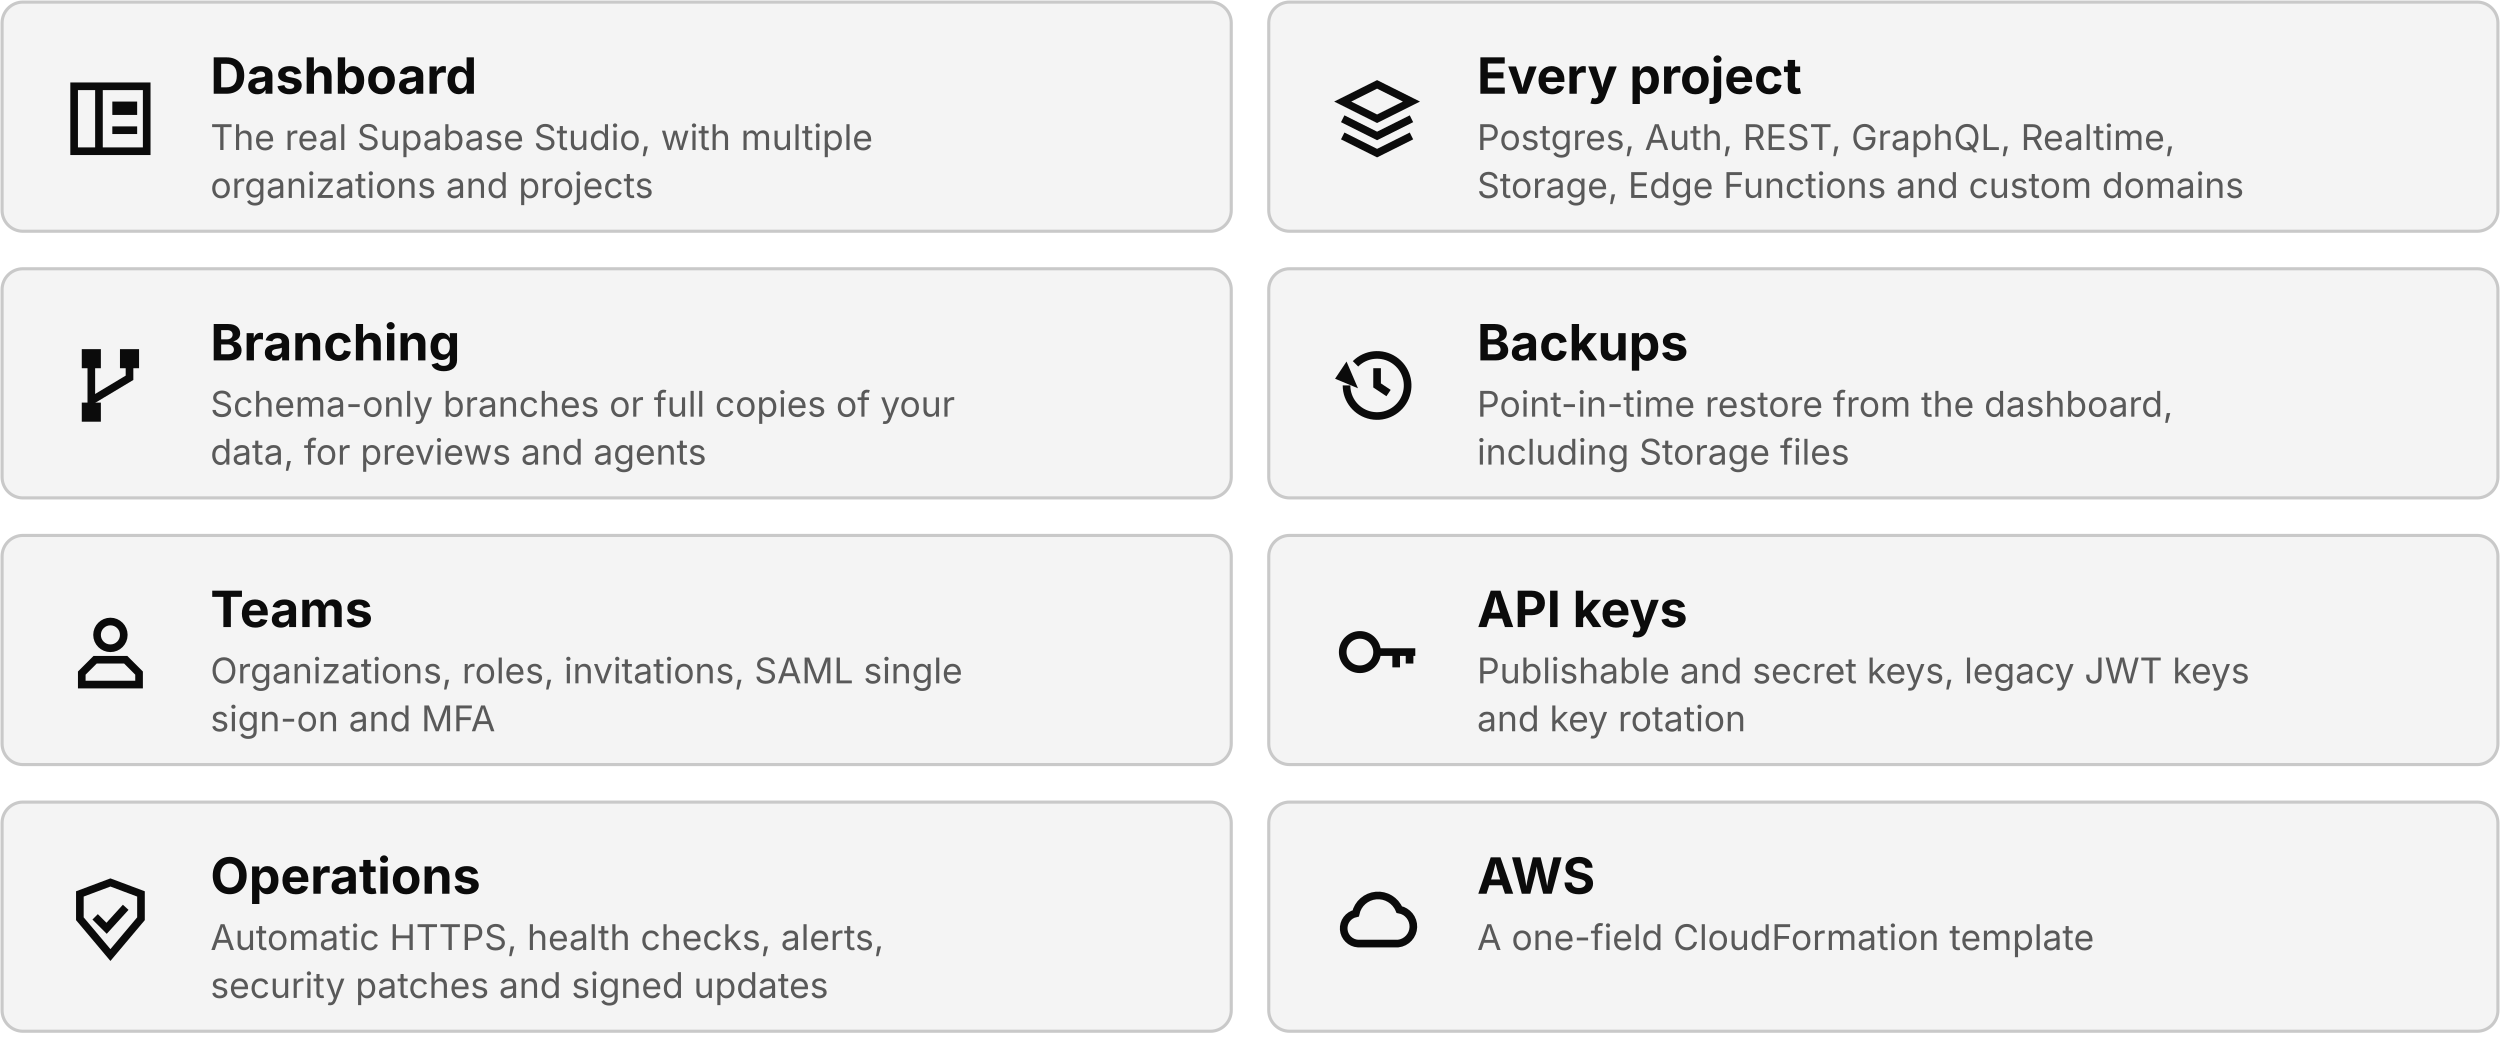
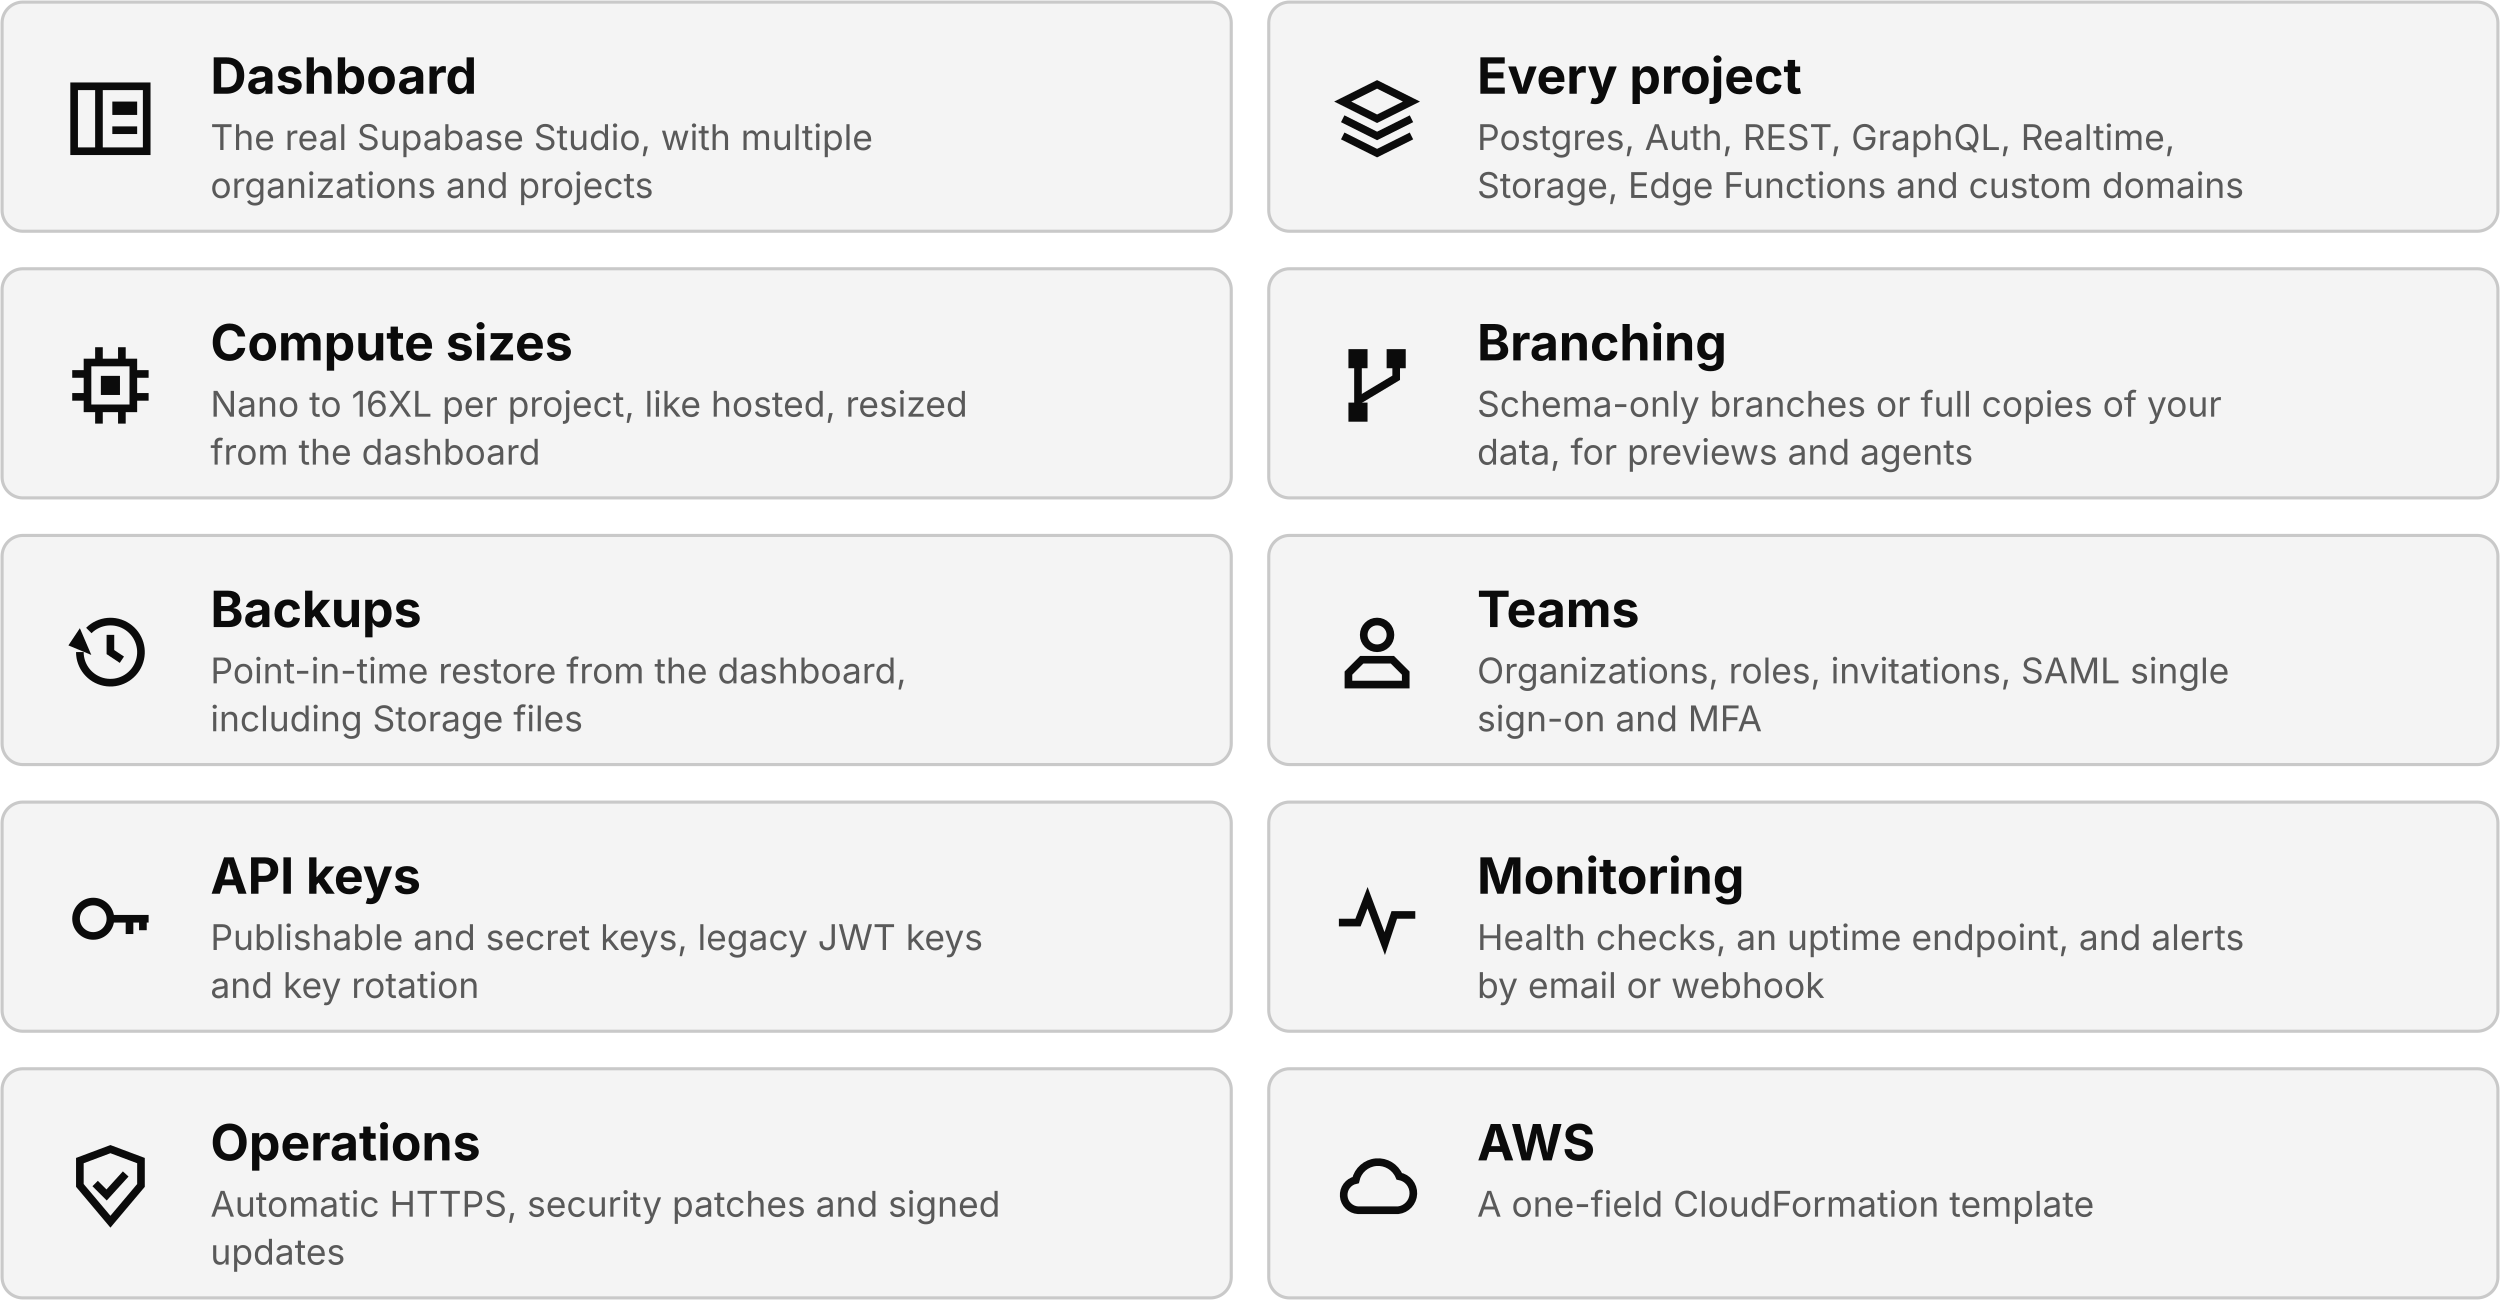
- <svg xmlns="http://www.w3.org/2000/svg" viewBox="0 0 1200 498" width="1200" height="498" role="img" aria-label="What is included (light)">
+ <svg xmlns="http://www.w3.org/2000/svg" viewBox="0 0 1200 626" width="1200" height="626" role="img" aria-label="What is included (light)">
  <rect x="1" y="1" width="590" height="110" rx="10" fill="#f4f4f4" stroke="#c9c9c9" stroke-width="1.5" />
  <g transform="translate(31 35) scale(0.9167)" fill="none" stroke="#0b0b0b" stroke-width="4" stroke-linejoin="miter" stroke-linecap="butt">
    <rect x="5" y="7" width="38" height="34" />
    <path d="M18 7V41" />
    <path stroke="none" fill="#0b0b0b" d="M25 15h13v7H25z" />
    <path d="M25 30h13" />
  </g>
  <text x="101" y="45" font-family="-apple-system, BlinkMacSystemFont, 'Segoe UI', Inter, Helvetica, Arial, sans-serif" font-size="24" font-weight="700" fill="#0b0b0b" text-anchor="start">Dashboard</text>
  <text x="101" y="72" font-family="-apple-system, BlinkMacSystemFont, 'Segoe UI', Inter, Helvetica, Arial, sans-serif" font-size="17" font-weight="400" fill="#595959" text-anchor="start">The real Supabase Studio, with multiple</text>
  <text x="101" y="95" font-family="-apple-system, BlinkMacSystemFont, 'Segoe UI', Inter, Helvetica, Arial, sans-serif" font-size="17" font-weight="400" fill="#595959" text-anchor="start">organizations and projects</text>
  <rect x="609" y="1" width="590" height="110" rx="10" fill="#f4f4f4" stroke="#c9c9c9" stroke-width="1.5" />
  <g transform="translate(639 35) scale(0.9167)" fill="none" stroke="#0b0b0b" stroke-width="4" stroke-linejoin="miter" stroke-linecap="butt">
    <path d="M24 6L42 15L24 24L6 15Z" />
    <path d="M6 24L24 33L42 24" />
    <path d="M6 33L24 42L42 33" />
  </g>
  <text x="709" y="45" font-family="-apple-system, BlinkMacSystemFont, 'Segoe UI', Inter, Helvetica, Arial, sans-serif" font-size="24" font-weight="700" fill="#0b0b0b" text-anchor="start">Every project</text>
  <text x="709" y="72" font-family="-apple-system, BlinkMacSystemFont, 'Segoe UI', Inter, Helvetica, Arial, sans-serif" font-size="17" font-weight="400" fill="#595959" text-anchor="start">Postgres, Auth, REST, GraphQL, Realtime,</text>
  <text x="709" y="95" font-family="-apple-system, BlinkMacSystemFont, 'Segoe UI', Inter, Helvetica, Arial, sans-serif" font-size="17" font-weight="400" fill="#595959" text-anchor="start">Storage, Edge Functions and custom domains</text>
  <rect x="1" y="129" width="590" height="110" rx="10" fill="#f4f4f4" stroke="#c9c9c9" stroke-width="1.5" />
  <g transform="translate(31 163) scale(0.9167)" fill="none" stroke="#0b0b0b" stroke-width="4" stroke-linejoin="miter" stroke-linecap="butt">
+     <rect x="12" y="12" width="24" height="24" />
+     <path stroke="none" fill="#0b0b0b" d="M19 19h10v10H19z" />
+     <path d="M18 4V12M30 4V12M18 36V44M30 36V44M4 18H12M4 30H12M36 18H44M36 30H44" />
+   </g>
+   <text x="101" y="173" font-family="-apple-system, BlinkMacSystemFont, 'Segoe UI', Inter, Helvetica, Arial, sans-serif" font-size="24" font-weight="700" fill="#0b0b0b" text-anchor="start">Compute sizes</text>
+   <text x="101" y="200" font-family="-apple-system, BlinkMacSystemFont, 'Segoe UI', Inter, Helvetica, Arial, sans-serif" font-size="17" font-weight="400" fill="#595959" text-anchor="start">Nano to 16XL per project, like hosted, resized</text>
+   <text x="101" y="223" font-family="-apple-system, BlinkMacSystemFont, 'Segoe UI', Inter, Helvetica, Arial, sans-serif" font-size="17" font-weight="400" fill="#595959" text-anchor="start">from the dashboard</text>
+   <rect x="609" y="129" width="590" height="110" rx="10" fill="#f4f4f4" stroke="#c9c9c9" stroke-width="1.5" />
+   <g transform="translate(639 163) scale(0.9167)" fill="none" stroke="#0b0b0b" stroke-width="4" stroke-linejoin="miter" stroke-linecap="butt">
    <path d="M14 10V38" />
    <path d="M34 10V20L14 32" />
    <path stroke="none" fill="#0b0b0b" d="M9 5h10v10H9zM29 5h10v10H29zM9 33h10v10H9z" />
  </g>
-   <text x="101" y="173" font-family="-apple-system, BlinkMacSystemFont, 'Segoe UI', Inter, Helvetica, Arial, sans-serif" font-size="24" font-weight="700" fill="#0b0b0b" text-anchor="start">Branching</text>
-   <text x="101" y="200" font-family="-apple-system, BlinkMacSystemFont, 'Segoe UI', Inter, Helvetica, Arial, sans-serif" font-size="17" font-weight="400" fill="#595959" text-anchor="start">Schema-only branches or full copies of your</text>
-   <text x="101" y="223" font-family="-apple-system, BlinkMacSystemFont, 'Segoe UI', Inter, Helvetica, Arial, sans-serif" font-size="17" font-weight="400" fill="#595959" text-anchor="start">data, for previews and agents</text>
-   <rect x="609" y="129" width="590" height="110" rx="10" fill="#f4f4f4" stroke="#c9c9c9" stroke-width="1.5" />
-   <g transform="translate(639 163) scale(0.9167)" fill="none" stroke="#0b0b0b" stroke-width="4" stroke-linejoin="miter" stroke-linecap="butt">
+   <text x="709" y="173" font-family="-apple-system, BlinkMacSystemFont, 'Segoe UI', Inter, Helvetica, Arial, sans-serif" font-size="24" font-weight="700" fill="#0b0b0b" text-anchor="start">Branching</text>
+   <text x="709" y="200" font-family="-apple-system, BlinkMacSystemFont, 'Segoe UI', Inter, Helvetica, Arial, sans-serif" font-size="17" font-weight="400" fill="#595959" text-anchor="start">Schema-only branches or full copies of your</text>
+   <text x="709" y="223" font-family="-apple-system, BlinkMacSystemFont, 'Segoe UI', Inter, Helvetica, Arial, sans-serif" font-size="17" font-weight="400" fill="#595959" text-anchor="start">data, for previews and agents</text>
+   <rect x="1" y="257" width="590" height="110" rx="10" fill="#f4f4f4" stroke="#c9c9c9" stroke-width="1.5" />
+   <g transform="translate(31 291) scale(0.9167)" fill="none" stroke="#0b0b0b" stroke-width="4" stroke-linejoin="miter" stroke-linecap="butt">
    <path d="M12.7 12.7A16 16 0 1 1 8 24" />
    <path d="M24 15V24L30 28" />
    <path stroke="none" fill="#0b0b0b" d="M2 20.5L14 25.5L8 11.5Z" />
  </g>
-   <text x="709" y="173" font-family="-apple-system, BlinkMacSystemFont, 'Segoe UI', Inter, Helvetica, Arial, sans-serif" font-size="24" font-weight="700" fill="#0b0b0b" text-anchor="start">Backups</text>
-   <text x="709" y="200" font-family="-apple-system, BlinkMacSystemFont, 'Segoe UI', Inter, Helvetica, Arial, sans-serif" font-size="17" font-weight="400" fill="#595959" text-anchor="start">Point-in-time restore from the dashboard,</text>
-   <text x="709" y="223" font-family="-apple-system, BlinkMacSystemFont, 'Segoe UI', Inter, Helvetica, Arial, sans-serif" font-size="17" font-weight="400" fill="#595959" text-anchor="start">including Storage files</text>
-   <rect x="1" y="257" width="590" height="110" rx="10" fill="#f4f4f4" stroke="#c9c9c9" stroke-width="1.5" />
-   <g transform="translate(31 291) scale(0.9167)" fill="none" stroke="#0b0b0b" stroke-width="4" stroke-linejoin="miter" stroke-linecap="butt">
+   <text x="101" y="301" font-family="-apple-system, BlinkMacSystemFont, 'Segoe UI', Inter, Helvetica, Arial, sans-serif" font-size="24" font-weight="700" fill="#0b0b0b" text-anchor="start">Backups</text>
+   <text x="101" y="328" font-family="-apple-system, BlinkMacSystemFont, 'Segoe UI', Inter, Helvetica, Arial, sans-serif" font-size="17" font-weight="400" fill="#595959" text-anchor="start">Point-in-time restore from the dashboard,</text>
+   <text x="101" y="351" font-family="-apple-system, BlinkMacSystemFont, 'Segoe UI', Inter, Helvetica, Arial, sans-serif" font-size="17" font-weight="400" fill="#595959" text-anchor="start">including Storage files</text>
+   <rect x="609" y="257" width="590" height="110" rx="10" fill="#f4f4f4" stroke="#c9c9c9" stroke-width="1.5" />
+   <g transform="translate(639 291) scale(0.9167)" fill="none" stroke="#0b0b0b" stroke-width="4" stroke-linejoin="miter" stroke-linecap="butt">
    <circle cx="24" cy="15" r="7" />
    <path d="M9 41V35L16 28H32L39 35V41Z" />
  </g>
-   <text x="101" y="301" font-family="-apple-system, BlinkMacSystemFont, 'Segoe UI', Inter, Helvetica, Arial, sans-serif" font-size="24" font-weight="700" fill="#0b0b0b" text-anchor="start">Teams</text>
-   <text x="101" y="328" font-family="-apple-system, BlinkMacSystemFont, 'Segoe UI', Inter, Helvetica, Arial, sans-serif" font-size="17" font-weight="400" fill="#595959" text-anchor="start">Organizations, roles, invitations, SAML single</text>
-   <text x="101" y="351" font-family="-apple-system, BlinkMacSystemFont, 'Segoe UI', Inter, Helvetica, Arial, sans-serif" font-size="17" font-weight="400" fill="#595959" text-anchor="start">sign-on and MFA</text>
-   <rect x="609" y="257" width="590" height="110" rx="10" fill="#f4f4f4" stroke="#c9c9c9" stroke-width="1.5" />
-   <g transform="translate(639 291) scale(0.9167)" fill="none" stroke="#0b0b0b" stroke-width="4" stroke-linejoin="miter" stroke-linecap="butt">
+   <text x="709" y="301" font-family="-apple-system, BlinkMacSystemFont, 'Segoe UI', Inter, Helvetica, Arial, sans-serif" font-size="24" font-weight="700" fill="#0b0b0b" text-anchor="start">Teams</text>
+   <text x="709" y="328" font-family="-apple-system, BlinkMacSystemFont, 'Segoe UI', Inter, Helvetica, Arial, sans-serif" font-size="17" font-weight="400" fill="#595959" text-anchor="start">Organizations, roles, invitations, SAML single</text>
+   <text x="709" y="351" font-family="-apple-system, BlinkMacSystemFont, 'Segoe UI', Inter, Helvetica, Arial, sans-serif" font-size="17" font-weight="400" fill="#595959" text-anchor="start">sign-on and MFA</text>
+   <rect x="1" y="385" width="590" height="110" rx="10" fill="#f4f4f4" stroke="#c9c9c9" stroke-width="1.5" />
+   <g transform="translate(31 419) scale(0.9167)" fill="none" stroke="#0b0b0b" stroke-width="4" stroke-linejoin="miter" stroke-linecap="butt">
    <circle cx="15" cy="24" r="9" />
    <path d="M24 24H44" />
    <path d="M34 24V32M41 24V30" />
  </g>
-   <text x="709" y="301" font-family="-apple-system, BlinkMacSystemFont, 'Segoe UI', Inter, Helvetica, Arial, sans-serif" font-size="24" font-weight="700" fill="#0b0b0b" text-anchor="start">API keys</text>
-   <text x="709" y="328" font-family="-apple-system, BlinkMacSystemFont, 'Segoe UI', Inter, Helvetica, Arial, sans-serif" font-size="17" font-weight="400" fill="#595959" text-anchor="start">Publishable and secret keys, legacy JWT keys</text>
-   <text x="709" y="351" font-family="-apple-system, BlinkMacSystemFont, 'Segoe UI', Inter, Helvetica, Arial, sans-serif" font-size="17" font-weight="400" fill="#595959" text-anchor="start">and key rotation</text>
-   <rect x="1" y="385" width="590" height="110" rx="10" fill="#f4f4f4" stroke="#c9c9c9" stroke-width="1.5" />
-   <g transform="translate(31 419) scale(0.9167)" fill="none" stroke="#0b0b0b" stroke-width="4" stroke-linejoin="miter" stroke-linecap="butt">
+   <text x="101" y="429" font-family="-apple-system, BlinkMacSystemFont, 'Segoe UI', Inter, Helvetica, Arial, sans-serif" font-size="24" font-weight="700" fill="#0b0b0b" text-anchor="start">API keys</text>
+   <text x="101" y="456" font-family="-apple-system, BlinkMacSystemFont, 'Segoe UI', Inter, Helvetica, Arial, sans-serif" font-size="17" font-weight="400" fill="#595959" text-anchor="start">Publishable and secret keys, legacy JWT keys</text>
+   <text x="101" y="479" font-family="-apple-system, BlinkMacSystemFont, 'Segoe UI', Inter, Helvetica, Arial, sans-serif" font-size="17" font-weight="400" fill="#595959" text-anchor="start">and key rotation</text>
+   <rect x="609" y="385" width="590" height="110" rx="10" fill="#f4f4f4" stroke="#c9c9c9" stroke-width="1.5" />
+   <g transform="translate(639 419) scale(0.9167)" fill="none" stroke="#0b0b0b" stroke-width="4" stroke-linejoin="miter" stroke-linecap="butt">
+     <path d="M4 26H14L19 13L28 37L33 22H44" />
+   </g>
+   <text x="709" y="429" font-family="-apple-system, BlinkMacSystemFont, 'Segoe UI', Inter, Helvetica, Arial, sans-serif" font-size="24" font-weight="700" fill="#0b0b0b" text-anchor="start">Monitoring</text>
+   <text x="709" y="456" font-family="-apple-system, BlinkMacSystemFont, 'Segoe UI', Inter, Helvetica, Arial, sans-serif" font-size="17" font-weight="400" fill="#595959" text-anchor="start">Health checks, an uptime endpoint, and alerts</text>
+   <text x="709" y="479" font-family="-apple-system, BlinkMacSystemFont, 'Segoe UI', Inter, Helvetica, Arial, sans-serif" font-size="17" font-weight="400" fill="#595959" text-anchor="start">by email or webhook</text>
+   <rect x="1" y="513" width="590" height="110" rx="10" fill="#f4f4f4" stroke="#c9c9c9" stroke-width="1.5" />
+   <g transform="translate(31 547) scale(0.9167)" fill="none" stroke="#0b0b0b" stroke-width="4" stroke-linejoin="miter" stroke-linecap="butt">
    <path d="M24 5L40 11V24L24 43L8 24V11Z" />
    <path d="M16 23L22 29L32 18" />
  </g>
-   <text x="101" y="429" font-family="-apple-system, BlinkMacSystemFont, 'Segoe UI', Inter, Helvetica, Arial, sans-serif" font-size="24" font-weight="700" fill="#0b0b0b" text-anchor="start">Operations</text>
-   <text x="101" y="456" font-family="-apple-system, BlinkMacSystemFont, 'Segoe UI', Inter, Helvetica, Arial, sans-serif" font-size="17" font-weight="400" fill="#595959" text-anchor="start">Automatic HTTPS, health checks, alerts,</text>
-   <text x="101" y="479" font-family="-apple-system, BlinkMacSystemFont, 'Segoe UI', Inter, Helvetica, Arial, sans-serif" font-size="17" font-weight="400" fill="#595959" text-anchor="start">security patches and signed updates</text>
-   <rect x="609" y="385" width="590" height="110" rx="10" fill="#f4f4f4" stroke="#c9c9c9" stroke-width="1.5" />
-   <g transform="translate(639 419) scale(0.9167)" fill="none" stroke="#0b0b0b" stroke-width="4" stroke-linejoin="miter" stroke-linecap="butt">
+   <text x="101" y="557" font-family="-apple-system, BlinkMacSystemFont, 'Segoe UI', Inter, Helvetica, Arial, sans-serif" font-size="24" font-weight="700" fill="#0b0b0b" text-anchor="start">Operations</text>
+   <text x="101" y="584" font-family="-apple-system, BlinkMacSystemFont, 'Segoe UI', Inter, Helvetica, Arial, sans-serif" font-size="17" font-weight="400" fill="#595959" text-anchor="start">Automatic HTTPS, security patches and signed</text>
+   <text x="101" y="607" font-family="-apple-system, BlinkMacSystemFont, 'Segoe UI', Inter, Helvetica, Arial, sans-serif" font-size="17" font-weight="400" fill="#595959" text-anchor="start">updates</text>
+   <rect x="609" y="513" width="590" height="110" rx="10" fill="#f4f4f4" stroke="#c9c9c9" stroke-width="1.5" />
+   <g transform="translate(639 547) scale(0.9167)" fill="none" stroke="#0b0b0b" stroke-width="4" stroke-linejoin="miter" stroke-linecap="butt">
    <path d="M14 37A8 8 0 0 1 12.8 21.2A12 12 0 0 1 35.6 19.2A9 9 0 0 1 35 37Z" />
  </g>
-   <text x="709" y="429" font-family="-apple-system, BlinkMacSystemFont, 'Segoe UI', Inter, Helvetica, Arial, sans-serif" font-size="24" font-weight="700" fill="#0b0b0b" text-anchor="start">AWS</text>
-   <text x="709" y="456" font-family="-apple-system, BlinkMacSystemFont, 'Segoe UI', Inter, Helvetica, Arial, sans-serif" font-size="17" font-weight="400" fill="#595959" text-anchor="start">A one-field CloudFormation template</text>
+   <text x="709" y="557" font-family="-apple-system, BlinkMacSystemFont, 'Segoe UI', Inter, Helvetica, Arial, sans-serif" font-size="24" font-weight="700" fill="#0b0b0b" text-anchor="start">AWS</text>
+   <text x="709" y="584" font-family="-apple-system, BlinkMacSystemFont, 'Segoe UI', Inter, Helvetica, Arial, sans-serif" font-size="17" font-weight="400" fill="#595959" text-anchor="start">A one-field CloudFormation template</text>
</svg>
